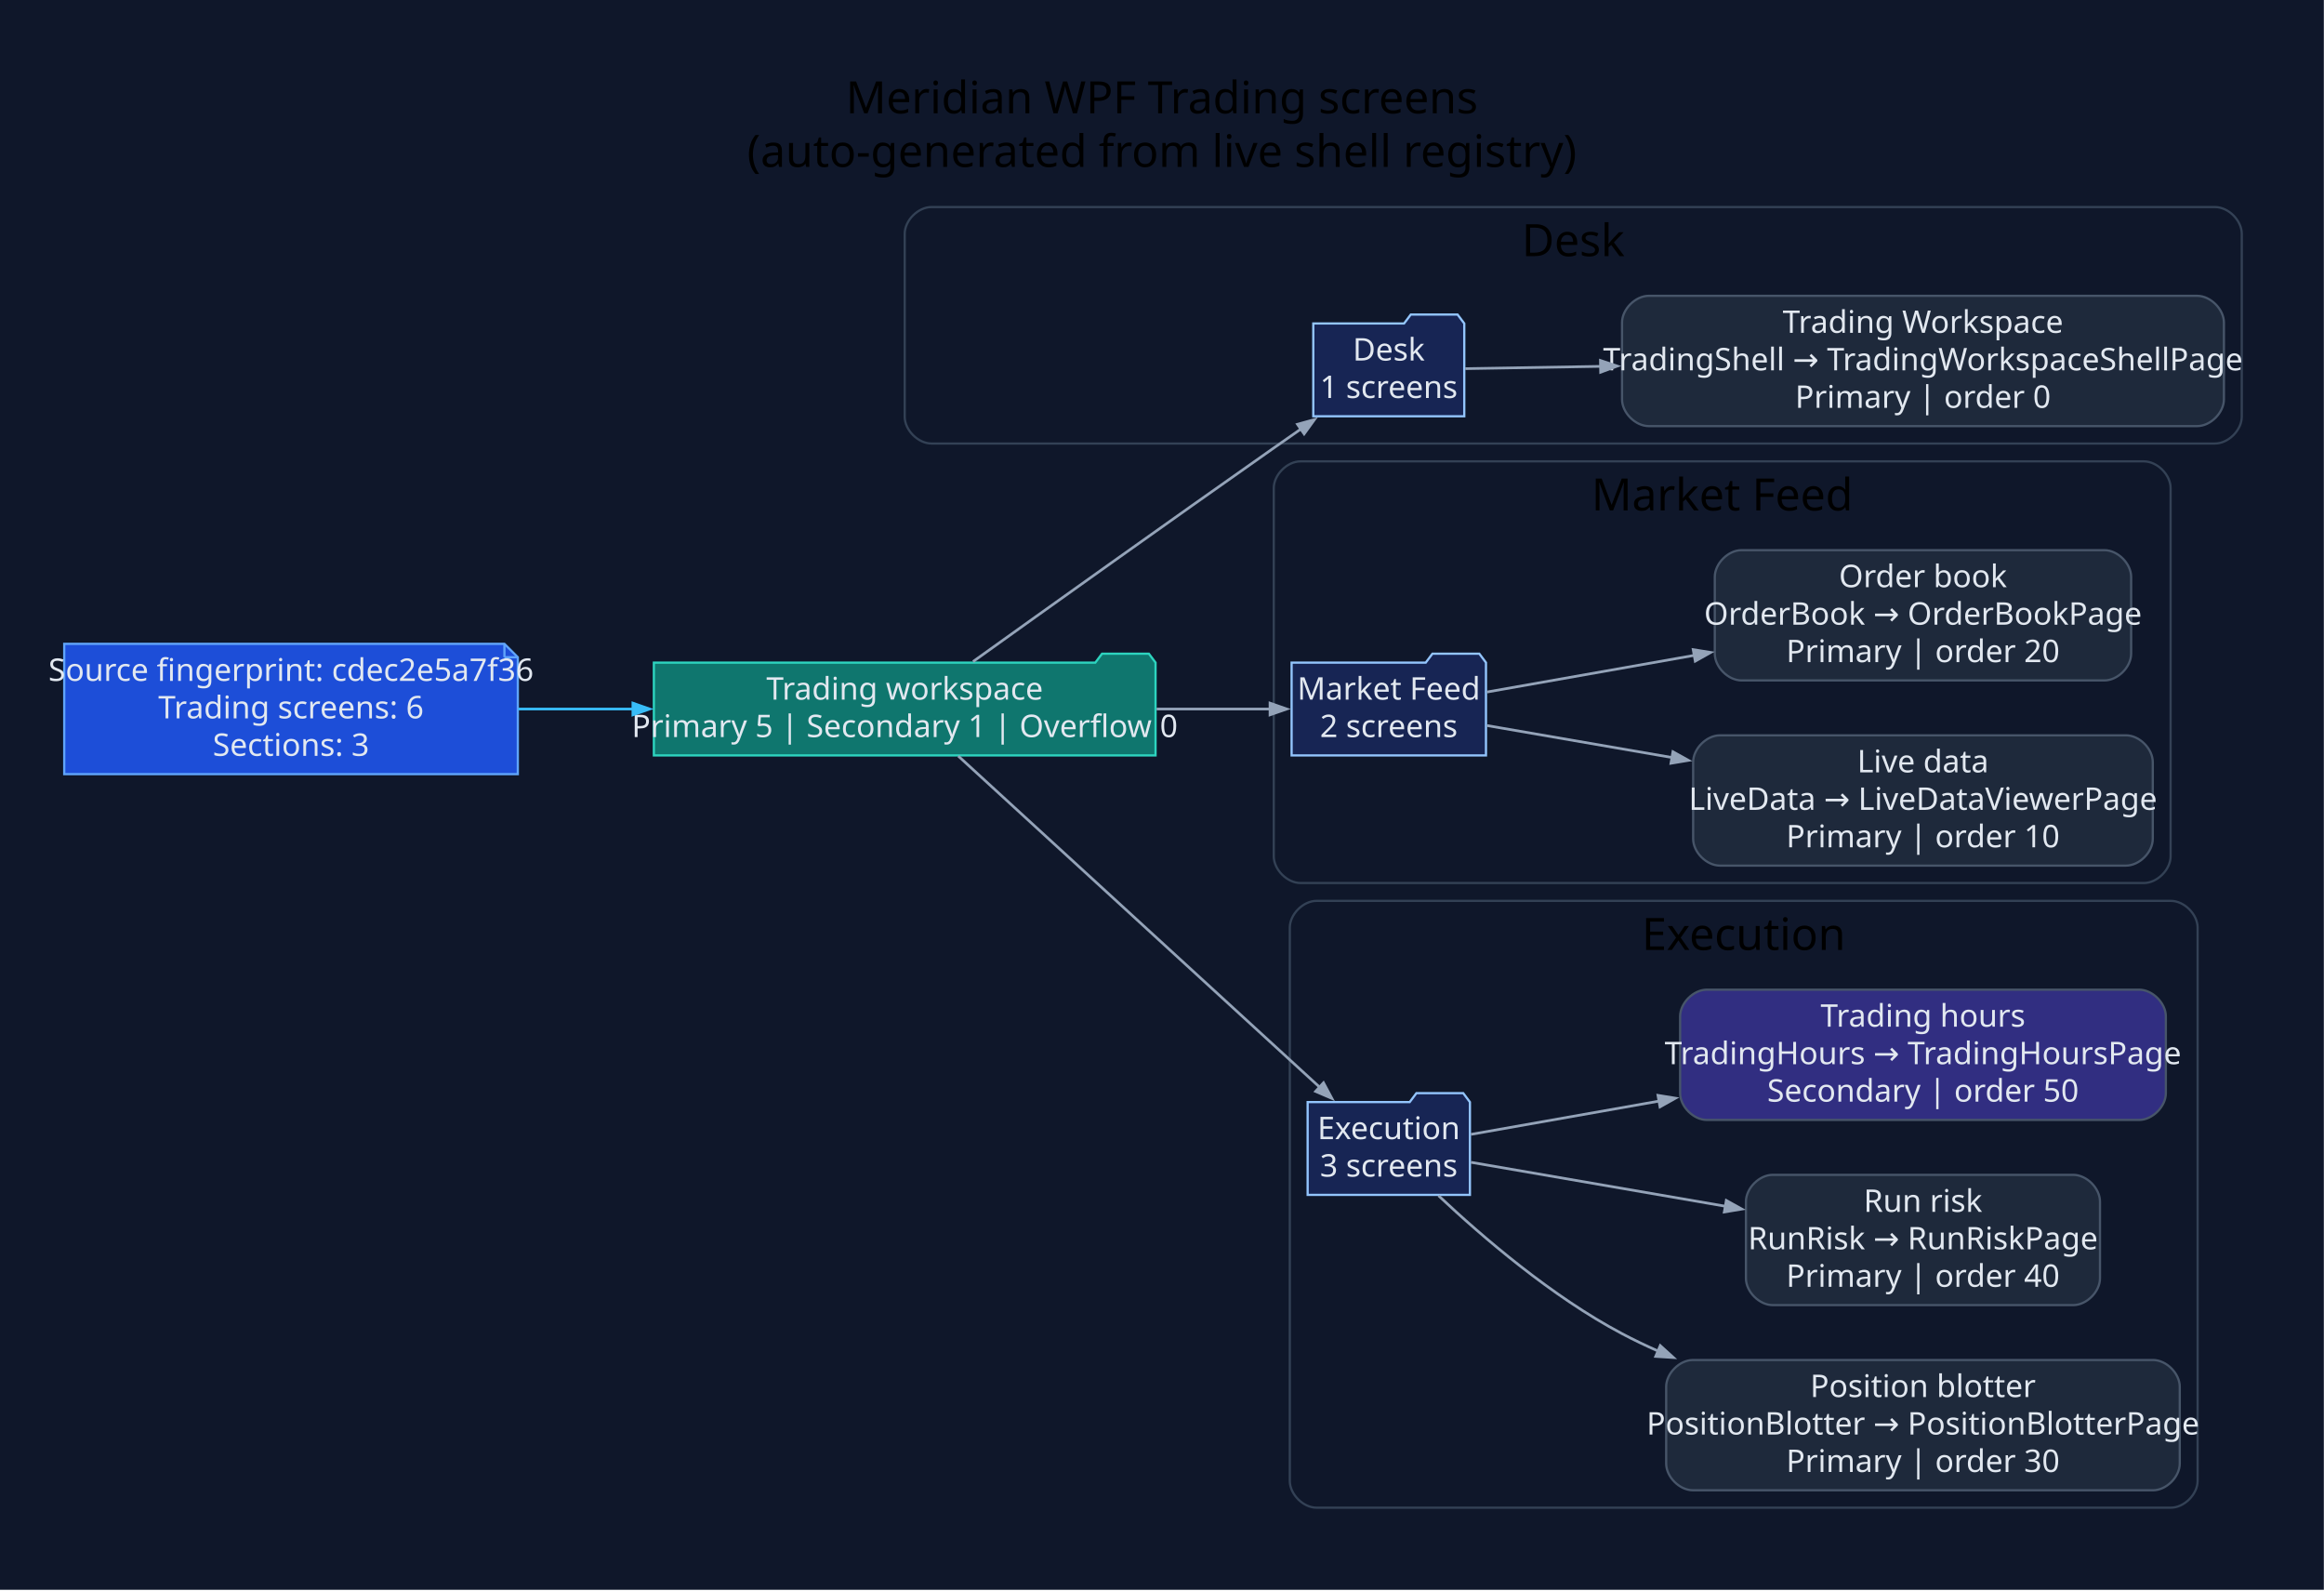
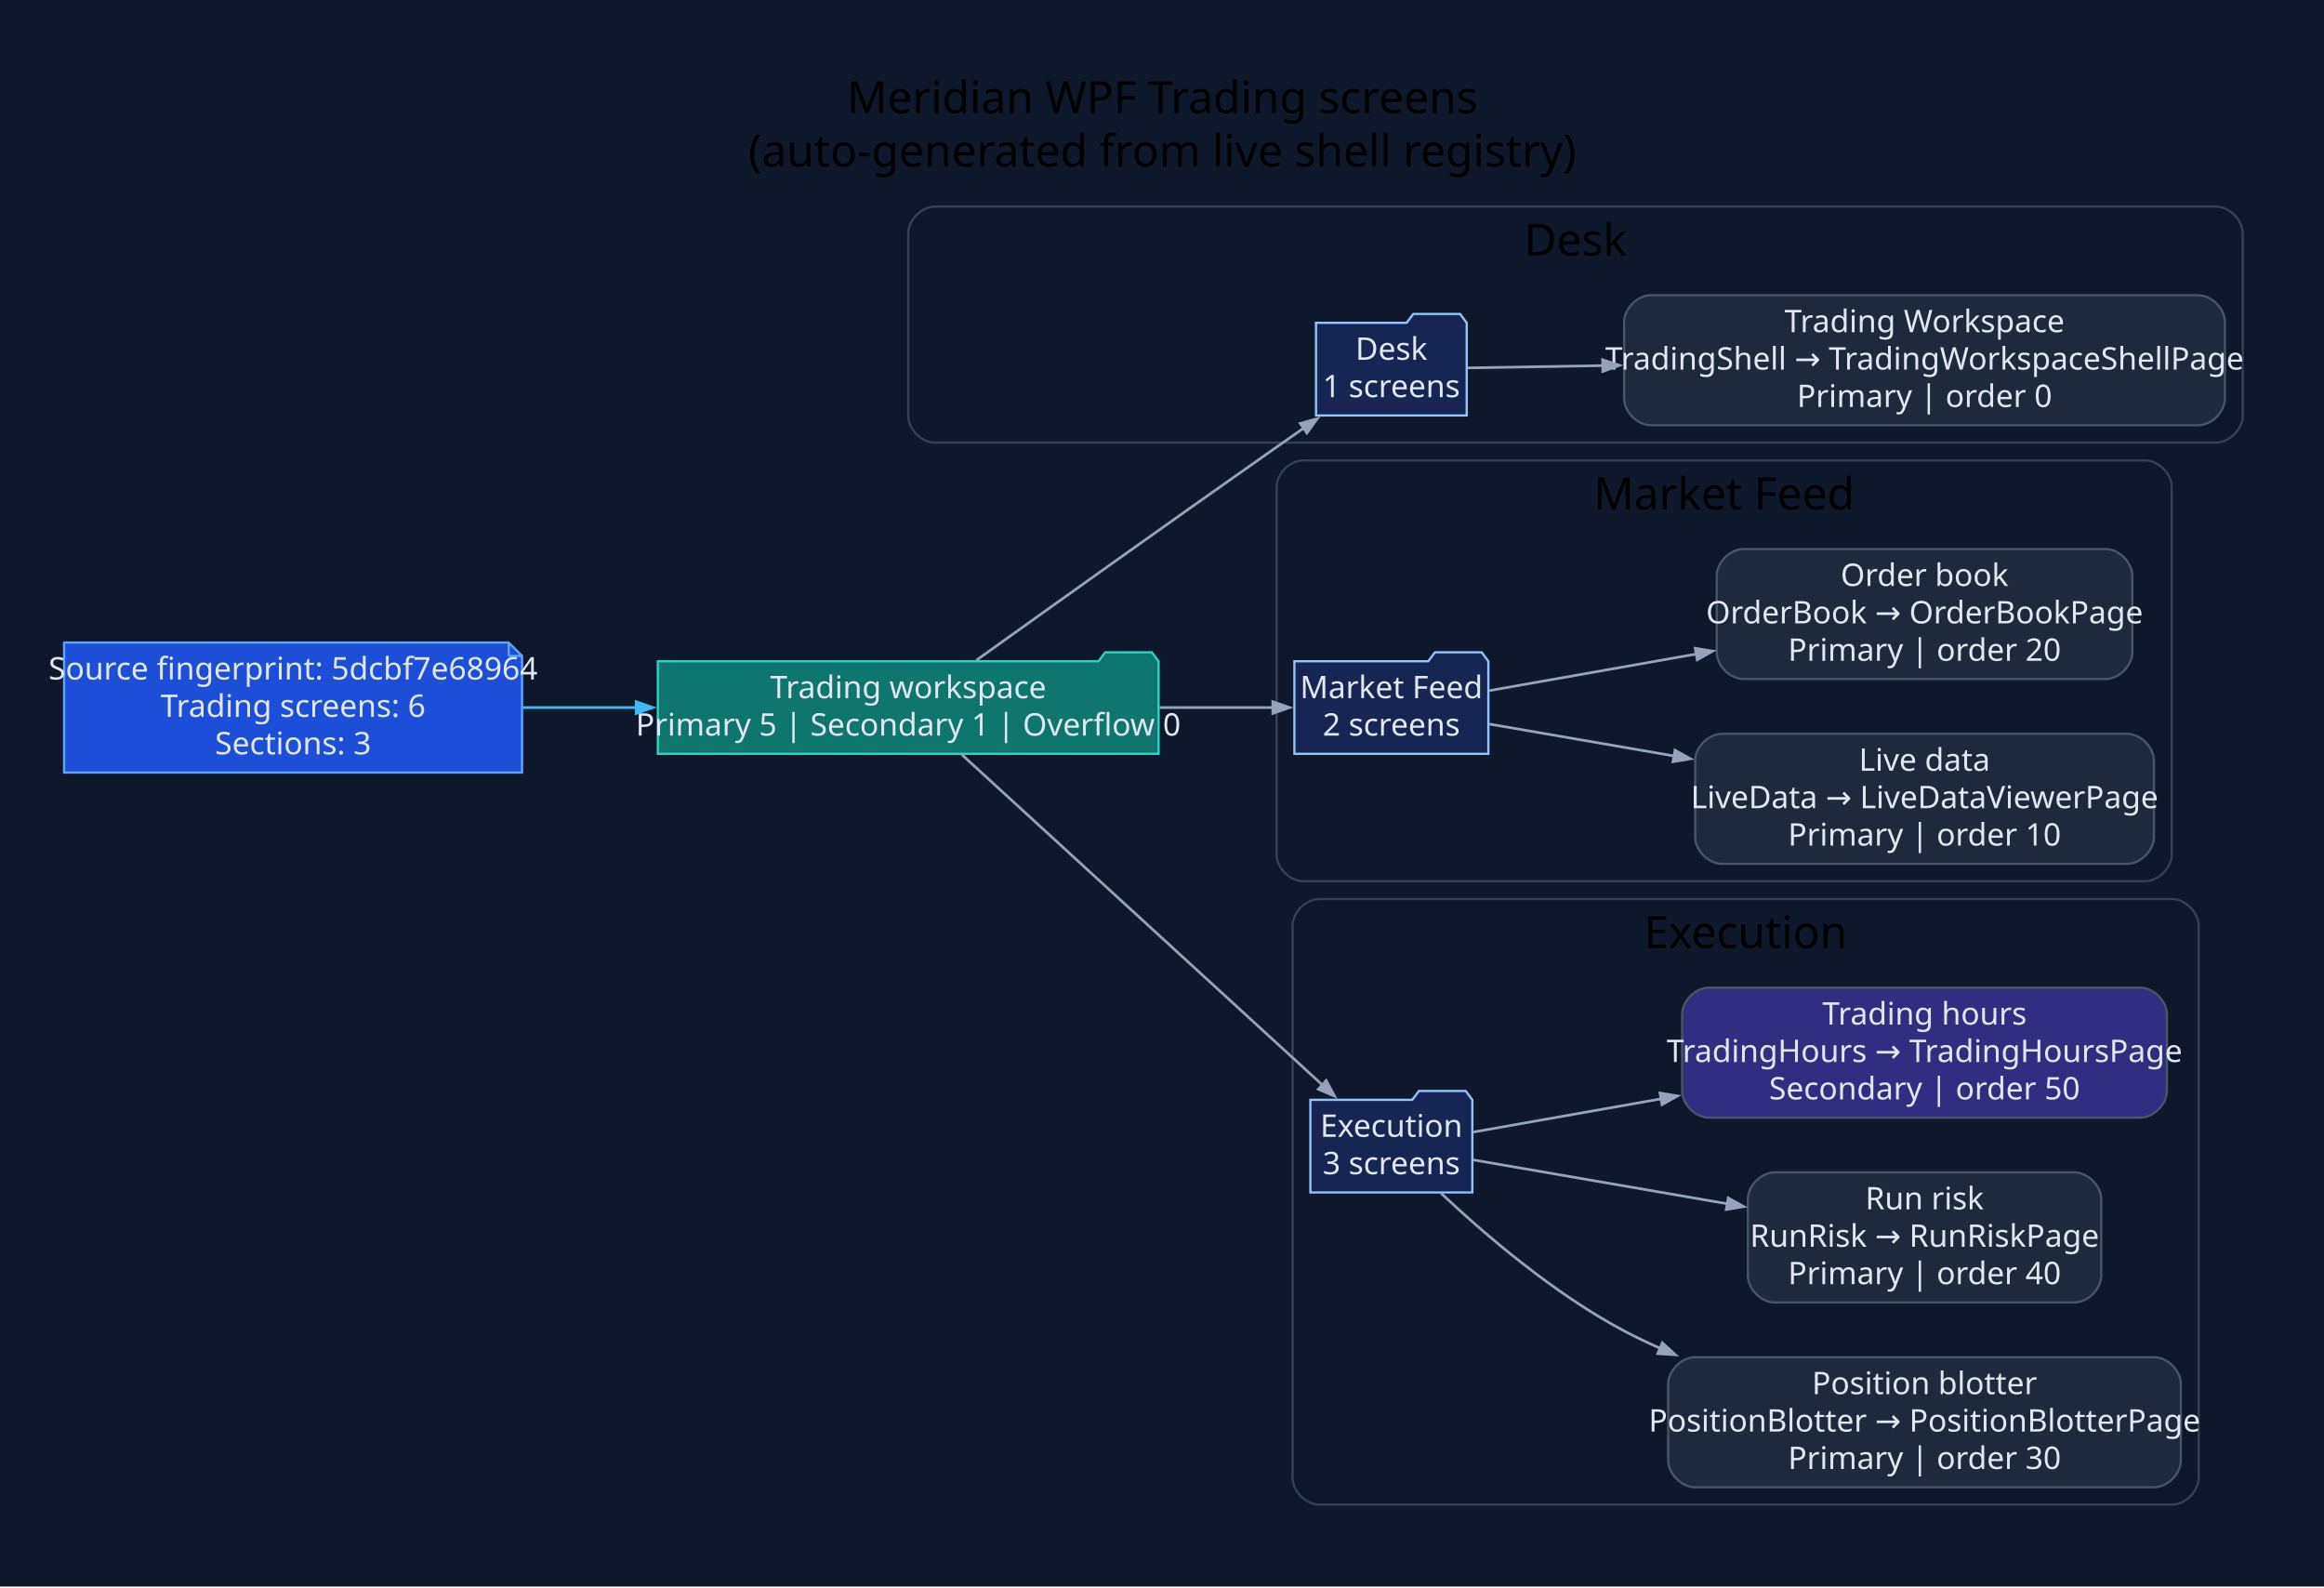
- <svg xmlns="http://www.w3.org/2000/svg" width="1042pt" height="713pt" viewBox="0.00 0.00 1042.00 713.00">
+ <svg xmlns="http://www.w3.org/2000/svg" width="1044pt" height="713pt" viewBox="0.00 0.00 1044.00 713.00">
  <g id="graph0" class="graph" transform="scale(1 1) rotate(0) translate(28.8 683.8)">
-     <polygon fill="#0f172a" stroke="none" points="-28.8,28.8 -28.8,-683.8 1013.13,-683.8 1013.13,28.8 -28.8,28.8" />
-     <text xml:space="preserve" text-anchor="middle" x="492.16" y="-633" font-family="Segoe UI" font-size="20.00">Meridian WPF Trading screens</text>
-     <text xml:space="preserve" text-anchor="middle" x="492.16" y="-609" font-family="Segoe UI" font-size="20.00">(auto-generated from live shell registry)</text>
+     <polygon fill="#0f172a" stroke="none" points="-28.8,28.8 -28.8,-683.8 1015.49,-683.8 1015.49,28.8 -28.8,28.8" />
+     <text xml:space="preserve" text-anchor="middle" x="493.34" y="-633" font-family="Segoe UI" font-size="20.00">Meridian WPF Trading screens</text>
+     <text xml:space="preserve" text-anchor="middle" x="493.34" y="-609" font-family="Segoe UI" font-size="20.00">(auto-generated from live shell registry)</text>
    <g id="clust1" class="cluster">
-       <path fill="#0f172a" stroke="#334155" d="M388.84,-485C388.84,-485 964.33,-485 964.33,-485 970.33,-485 976.33,-491 976.33,-497 976.33,-497 976.33,-579 976.33,-579 976.33,-585 970.33,-591 964.33,-591 964.33,-591 388.84,-591 388.84,-591 382.84,-591 376.84,-585 376.84,-579 376.84,-579 376.84,-497 376.84,-497 376.84,-491 382.84,-485 388.84,-485" />
-       <text xml:space="preserve" text-anchor="middle" x="676.58" y="-569" font-family="Segoe UI" font-size="20.00">Desk</text>
+       <path fill="#0f172a" stroke="#334155" d="M391.2,-485C391.2,-485 966.69,-485 966.69,-485 972.69,-485 978.69,-491 978.69,-497 978.69,-497 978.69,-579 978.69,-579 978.69,-585 972.69,-591 966.69,-591 966.69,-591 391.2,-591 391.2,-591 385.2,-591 379.2,-585 379.2,-579 379.2,-579 379.2,-497 379.2,-497 379.2,-491 385.2,-485 391.2,-485" />
+       <text xml:space="preserve" text-anchor="middle" x="678.94" y="-569" font-family="Segoe UI" font-size="20.00">Desk</text>
    </g>
    <g id="clust2" class="cluster">
-       <path fill="#0f172a" stroke="#334155" d="M554.31,-288C554.31,-288 932.43,-288 932.43,-288 938.43,-288 944.43,-294 944.43,-300 944.43,-300 944.43,-465 944.43,-465 944.43,-471 938.43,-477 932.43,-477 932.43,-477 554.31,-477 554.31,-477 548.31,-477 542.31,-471 542.31,-465 542.31,-465 542.31,-300 542.31,-300 542.31,-294 548.31,-288 554.31,-288" />
-       <text xml:space="preserve" text-anchor="middle" x="743.37" y="-455" font-family="Segoe UI" font-size="20.00">Market Feed</text>
+       <path fill="#0f172a" stroke="#334155" d="M556.67,-288C556.67,-288 934.79,-288 934.79,-288 940.79,-288 946.79,-294 946.79,-300 946.79,-300 946.79,-465 946.79,-465 946.79,-471 940.79,-477 934.79,-477 934.79,-477 556.67,-477 556.67,-477 550.67,-477 544.67,-471 544.67,-465 544.67,-465 544.67,-300 544.67,-300 544.67,-294 550.67,-288 556.67,-288" />
+       <text xml:space="preserve" text-anchor="middle" x="745.73" y="-455" font-family="Segoe UI" font-size="20.00">Market Feed</text>
    </g>
    <g id="clust3" class="cluster">
-       <path fill="#0f172a" stroke="#334155" d="M561.5,-8C561.5,-8 944.53,-8 944.53,-8 950.53,-8 956.53,-14 956.53,-20 956.53,-20 956.53,-268 956.53,-268 956.53,-274 950.53,-280 944.53,-280 944.53,-280 561.5,-280 561.5,-280 555.5,-280 549.5,-274 549.5,-268 549.5,-268 549.5,-20 549.5,-20 549.5,-14 555.5,-8 561.5,-8" />
-       <text xml:space="preserve" text-anchor="middle" x="753.02" y="-258" font-family="Segoe UI" font-size="20.00">Execution</text>
+       <path fill="#0f172a" stroke="#334155" d="M563.86,-8C563.86,-8 946.89,-8 946.89,-8 952.89,-8 958.89,-14 958.89,-20 958.89,-20 958.89,-268 958.89,-268 958.89,-274 952.89,-280 946.89,-280 946.89,-280 563.86,-280 563.86,-280 557.86,-280 551.86,-274 551.86,-268 551.86,-268 551.86,-20 551.86,-20 551.86,-14 557.86,-8 563.86,-8" />
+       <text xml:space="preserve" text-anchor="middle" x="755.38" y="-258" font-family="Segoe UI" font-size="20.00">Execution</text>
    </g>
    <g id="node1" class="node">
-       <polygon fill="#1d4ed8" stroke="#60a5fa" points="197.37,-395.2 0,-395.2 0,-336.8 203.37,-336.8 203.37,-389.2 197.37,-395.2" />
-       <polyline fill="none" stroke="#60a5fa" points="197.37,-395.2 197.37,-389.2" />
-       <polyline fill="none" stroke="#60a5fa" points="203.37,-389.2 197.37,-389.2" />
-       <text xml:space="preserve" text-anchor="middle" x="101.68" y="-378.6" font-family="Segoe UI" font-size="14.00" fill="#e2e8f0">Source fingerprint: cdec2e5a7f36</text>
-       <text xml:space="preserve" text-anchor="middle" x="101.68" y="-361.8" font-family="Segoe UI" font-size="14.00" fill="#e2e8f0">Trading screens: 6</text>
-       <text xml:space="preserve" text-anchor="middle" x="101.68" y="-345" font-family="Segoe UI" font-size="14.00" fill="#e2e8f0">Sections: 3</text>
+       <polygon fill="#1d4ed8" stroke="#60a5fa" points="199.72,-395.2 0,-395.2 0,-336.8 205.72,-336.8 205.72,-389.2 199.72,-395.2" />
+       <polyline fill="none" stroke="#60a5fa" points="199.72,-395.2 199.72,-389.2" />
+       <polyline fill="none" stroke="#60a5fa" points="205.72,-389.2 199.72,-389.2" />
+       <text xml:space="preserve" text-anchor="middle" x="102.86" y="-378.6" font-family="Segoe UI" font-size="14.00" fill="#e2e8f0">Source fingerprint: 5dcbf7e68964</text>
+       <text xml:space="preserve" text-anchor="middle" x="102.86" y="-361.8" font-family="Segoe UI" font-size="14.00" fill="#e2e8f0">Trading screens: 6</text>
+       <text xml:space="preserve" text-anchor="middle" x="102.86" y="-345" font-family="Segoe UI" font-size="14.00" fill="#e2e8f0">Sections: 3</text>
    </g>
    <g id="node2" class="node">
-       <polygon fill="#0f766e" stroke="#2dd4bf" points="489.31,-386.8 486.31,-390.8 465.31,-390.8 462.31,-386.8 264.37,-386.8 264.37,-345.2 489.31,-345.2 489.31,-386.8" />
-       <text xml:space="preserve" text-anchor="middle" x="376.84" y="-370.2" font-family="Segoe UI" font-size="14.00" fill="#e2e8f0">Trading workspace</text>
-       <text xml:space="preserve" text-anchor="middle" x="376.84" y="-353.4" font-family="Segoe UI" font-size="14.00" fill="#e2e8f0">Primary 5 | Secondary 1 | Overflow 0</text>
+       <polygon fill="#0f766e" stroke="#2dd4bf" points="491.67,-386.8 488.67,-390.8 467.67,-390.8 464.67,-386.8 266.72,-386.8 266.72,-345.2 491.67,-345.2 491.67,-386.8" />
+       <text xml:space="preserve" text-anchor="middle" x="379.2" y="-370.2" font-family="Segoe UI" font-size="14.00" fill="#e2e8f0">Trading workspace</text>
+       <text xml:space="preserve" text-anchor="middle" x="379.2" y="-353.4" font-family="Segoe UI" font-size="14.00" fill="#e2e8f0">Primary 5 | Secondary 1 | Overflow 0</text>
    </g>
    <g id="edge1" class="edge">
-       <path fill="none" stroke="#38bdf8" stroke-width="1.2" d="M203.62,-366C220.44,-366 238.04,-366 255.3,-366" />
-       <polygon fill="#38bdf8" stroke="#38bdf8" stroke-width="1.2" points="254.97,-368.63 262.47,-366 254.97,-363.38 254.97,-368.63" />
+       <path fill="none" stroke="#38bdf8" stroke-width="1.2" d="M206.01,-366C222.75,-366 240.23,-366 257.36,-366" />
+       <polygon fill="#38bdf8" stroke="#38bdf8" stroke-width="1.2" points="256.97,-368.63 264.47,-366 256.97,-363.38 256.97,-368.63" />
    </g>
    <g id="node3" class="node">
-       <polygon fill="#172554" stroke="#93c5fd" points="627.73,-538.8 624.73,-542.8 603.73,-542.8 600.73,-538.8 560.03,-538.8 560.03,-497.2 627.73,-497.2 627.73,-538.8" />
-       <text xml:space="preserve" text-anchor="middle" x="593.88" y="-522.2" font-family="Segoe UI" font-size="14.00" fill="#e2e8f0">Desk</text>
-       <text xml:space="preserve" text-anchor="middle" x="593.88" y="-505.4" font-family="Segoe UI" font-size="14.00" fill="#e2e8f0">1 screens</text>
+       <polygon fill="#172554" stroke="#93c5fd" points="630.09,-538.8 627.09,-542.8 606.09,-542.8 603.09,-538.8 562.39,-538.8 562.39,-497.2 630.09,-497.2 630.09,-538.8" />
+       <text xml:space="preserve" text-anchor="middle" x="596.24" y="-522.2" font-family="Segoe UI" font-size="14.00" fill="#e2e8f0">Desk</text>
+       <text xml:space="preserve" text-anchor="middle" x="596.24" y="-505.4" font-family="Segoe UI" font-size="14.00" fill="#e2e8f0">1 screens</text>
    </g>
    <g id="edge2" class="edge">
-       <path fill="none" stroke="#94a3b8" stroke-width="1.2" d="M407.47,-387.25C440.34,-410.78 494.98,-449.79 542.31,-483 546.3,-485.8 550.47,-488.71 554.64,-491.61" />
-       <polygon fill="#94a3b8" stroke="#94a3b8" stroke-width="1.2" points="552.94,-493.62 560.59,-495.74 555.93,-489.31 552.94,-493.62" />
+       <path fill="none" stroke="#94a3b8" stroke-width="1.2" d="M409.83,-387.25C442.7,-410.78 497.34,-449.79 544.67,-483 548.66,-485.8 552.83,-488.71 557,-491.61" />
+       <polygon fill="#94a3b8" stroke="#94a3b8" stroke-width="1.2" points="555.29,-493.62 562.95,-495.74 558.29,-489.31 555.29,-493.62" />
    </g>
    <g id="node5" class="node">
-       <polygon fill="#172554" stroke="#93c5fd" points="637.46,-386.8 634.46,-390.8 613.46,-390.8 610.46,-386.8 550.31,-386.8 550.31,-345.2 637.46,-345.2 637.46,-386.8" />
-       <text xml:space="preserve" text-anchor="middle" x="593.88" y="-370.2" font-family="Segoe UI" font-size="14.00" fill="#e2e8f0">Market Feed</text>
-       <text xml:space="preserve" text-anchor="middle" x="593.88" y="-353.4" font-family="Segoe UI" font-size="14.00" fill="#e2e8f0">2 screens</text>
+       <polygon fill="#172554" stroke="#93c5fd" points="639.81,-386.8 636.81,-390.8 615.81,-390.8 612.81,-386.8 552.67,-386.8 552.67,-345.2 639.81,-345.2 639.81,-386.8" />
+       <text xml:space="preserve" text-anchor="middle" x="596.24" y="-370.2" font-family="Segoe UI" font-size="14.00" fill="#e2e8f0">Market Feed</text>
+       <text xml:space="preserve" text-anchor="middle" x="596.24" y="-353.4" font-family="Segoe UI" font-size="14.00" fill="#e2e8f0">2 screens</text>
    </g>
    <g id="edge4" class="edge">
-       <path fill="none" stroke="#94a3b8" stroke-width="1.2" d="M489.77,-366C507.69,-366 525.44,-366 541.03,-366" />
-       <polygon fill="#94a3b8" stroke="#94a3b8" stroke-width="1.2" points="540.63,-368.63 548.13,-366 540.63,-363.38 540.63,-368.63" />
+       <path fill="none" stroke="#94a3b8" stroke-width="1.2" d="M492.13,-366C510.04,-366 527.8,-366 543.39,-366" />
+       <polygon fill="#94a3b8" stroke="#94a3b8" stroke-width="1.2" points="542.99,-368.63 550.49,-366 542.99,-363.38 542.99,-368.63" />
    </g>
    <g id="node8" class="node">
-       <polygon fill="#172554" stroke="#93c5fd" points="630.26,-189.8 627.26,-193.8 606.26,-193.8 603.26,-189.8 557.5,-189.8 557.5,-148.2 630.26,-148.2 630.26,-189.8" />
-       <text xml:space="preserve" text-anchor="middle" x="593.88" y="-173.2" font-family="Segoe UI" font-size="14.00" fill="#e2e8f0">Execution</text>
-       <text xml:space="preserve" text-anchor="middle" x="593.88" y="-156.4" font-family="Segoe UI" font-size="14.00" fill="#e2e8f0">3 screens</text>
+       <polygon fill="#172554" stroke="#93c5fd" points="632.62,-189.8 629.62,-193.8 608.62,-193.8 605.62,-189.8 559.86,-189.8 559.86,-148.2 632.62,-148.2 632.62,-189.8" />
+       <text xml:space="preserve" text-anchor="middle" x="596.24" y="-173.2" font-family="Segoe UI" font-size="14.00" fill="#e2e8f0">Execution</text>
+       <text xml:space="preserve" text-anchor="middle" x="596.24" y="-156.4" font-family="Segoe UI" font-size="14.00" fill="#e2e8f0">3 screens</text>
    </g>
    <g id="edge7" class="edge">
-       <path fill="none" stroke="#94a3b8" stroke-width="1.2" d="M400.85,-344.92C440.04,-309.02 519.68,-236.06 563.07,-196.31" />
-       <polygon fill="#94a3b8" stroke="#94a3b8" stroke-width="1.2" points="564.61,-198.46 568.37,-191.46 561.07,-194.59 564.61,-198.46" />
+       <path fill="none" stroke="#94a3b8" stroke-width="1.2" d="M403.21,-344.92C442.4,-309.02 522.04,-236.06 565.43,-196.31" />
+       <polygon fill="#94a3b8" stroke="#94a3b8" stroke-width="1.2" points="566.97,-198.46 570.73,-191.46 563.43,-194.59 566.97,-198.46" />
    </g>
    <g id="node4" class="node">
-       <path fill="#1e293b" stroke="#475569" d="M956.33,-551.2C956.33,-551.2 710.46,-551.2 710.46,-551.2 704.46,-551.2 698.46,-545.2 698.46,-539.2 698.46,-539.2 698.46,-504.8 698.46,-504.8 698.46,-498.8 704.46,-492.8 710.46,-492.8 710.46,-492.8 956.33,-492.8 956.33,-492.8 962.33,-492.8 968.33,-498.8 968.33,-504.8 968.33,-504.8 968.33,-539.2 968.33,-539.2 968.33,-545.2 962.33,-551.2 956.33,-551.2" />
-       <text xml:space="preserve" text-anchor="middle" x="833.39" y="-534.6" font-family="Segoe UI" font-size="14.00" fill="#e2e8f0">Trading Workspace</text>
-       <text xml:space="preserve" text-anchor="middle" x="833.39" y="-517.8" font-family="Segoe UI" font-size="14.00" fill="#e2e8f0">TradingShell → TradingWorkspaceShellPage</text>
-       <text xml:space="preserve" text-anchor="middle" x="833.39" y="-501" font-family="Segoe UI" font-size="14.00" fill="#e2e8f0">Primary | order 0</text>
+       <path fill="#1e293b" stroke="#475569" d="M958.69,-551.2C958.69,-551.2 712.81,-551.2 712.81,-551.2 706.81,-551.2 700.81,-545.2 700.81,-539.2 700.81,-539.2 700.81,-504.8 700.81,-504.8 700.81,-498.8 706.81,-492.8 712.81,-492.8 712.81,-492.8 958.69,-492.8 958.69,-492.8 964.69,-492.8 970.69,-498.8 970.69,-504.8 970.69,-504.8 970.69,-539.2 970.69,-539.2 970.69,-545.2 964.69,-551.2 958.69,-551.2" />
+       <text xml:space="preserve" text-anchor="middle" x="835.75" y="-534.6" font-family="Segoe UI" font-size="14.00" fill="#e2e8f0">Trading Workspace</text>
+       <text xml:space="preserve" text-anchor="middle" x="835.75" y="-517.8" font-family="Segoe UI" font-size="14.00" fill="#e2e8f0">TradingShell → TradingWorkspaceShellPage</text>
+       <text xml:space="preserve" text-anchor="middle" x="835.75" y="-501" font-family="Segoe UI" font-size="14.00" fill="#e2e8f0">Primary | order 0</text>
    </g>
    <g id="edge3" class="edge">
-       <path fill="none" stroke="#94a3b8" stroke-width="1.2" d="M628.16,-518.56C644.84,-518.84 666.31,-519.2 689.03,-519.59" />
-       <polygon fill="#94a3b8" stroke="#94a3b8" stroke-width="1.2" points="688.78,-522.21 696.32,-519.71 688.87,-516.96 688.78,-522.21" />
+       <path fill="none" stroke="#94a3b8" stroke-width="1.2" d="M630.52,-518.56C647.2,-518.84 668.66,-519.2 691.39,-519.59" />
+       <polygon fill="#94a3b8" stroke="#94a3b8" stroke-width="1.2" points="691.14,-522.21 698.68,-519.71 691.23,-516.96 691.14,-522.21" />
    </g>
    <g id="node6" class="node">
-       <path fill="#1e293b" stroke="#475569" d="M924.43,-354.2C924.43,-354.2 742.35,-354.2 742.35,-354.2 736.35,-354.2 730.35,-348.2 730.35,-342.2 730.35,-342.2 730.35,-307.8 730.35,-307.8 730.35,-301.8 736.35,-295.8 742.35,-295.8 742.35,-295.8 924.43,-295.8 924.43,-295.8 930.43,-295.8 936.43,-301.8 936.43,-307.8 936.43,-307.8 936.43,-342.2 936.43,-342.2 936.43,-348.2 930.43,-354.2 924.43,-354.2" />
-       <text xml:space="preserve" text-anchor="middle" x="833.39" y="-337.6" font-family="Segoe UI" font-size="14.00" fill="#e2e8f0">Live data</text>
-       <text xml:space="preserve" text-anchor="middle" x="833.39" y="-320.8" font-family="Segoe UI" font-size="14.00" fill="#e2e8f0">LiveData → LiveDataViewerPage</text>
-       <text xml:space="preserve" text-anchor="middle" x="833.39" y="-304" font-family="Segoe UI" font-size="14.00" fill="#e2e8f0">Primary | order 10</text>
+       <path fill="#1e293b" stroke="#475569" d="M926.79,-354.2C926.79,-354.2 744.71,-354.2 744.71,-354.2 738.71,-354.2 732.71,-348.2 732.71,-342.2 732.71,-342.2 732.71,-307.8 732.71,-307.8 732.71,-301.8 738.71,-295.8 744.71,-295.8 744.71,-295.8 926.79,-295.8 926.79,-295.8 932.79,-295.8 938.79,-301.8 938.79,-307.8 938.79,-307.8 938.79,-342.2 938.79,-342.2 938.79,-348.2 932.79,-354.2 926.79,-354.2" />
+       <text xml:space="preserve" text-anchor="middle" x="835.75" y="-337.6" font-family="Segoe UI" font-size="14.00" fill="#e2e8f0">Live data</text>
+       <text xml:space="preserve" text-anchor="middle" x="835.75" y="-320.8" font-family="Segoe UI" font-size="14.00" fill="#e2e8f0">LiveData → LiveDataViewerPage</text>
+       <text xml:space="preserve" text-anchor="middle" x="835.75" y="-304" font-family="Segoe UI" font-size="14.00" fill="#e2e8f0">Primary | order 10</text>
    </g>
    <g id="edge5" class="edge">
-       <path fill="none" stroke="#94a3b8" stroke-width="1.2" d="M637.9,-358.58C661.28,-354.54 691.38,-349.34 720.89,-344.25" />
-       <polygon fill="#94a3b8" stroke="#94a3b8" stroke-width="1.2" points="721.28,-346.84 728.23,-342.98 720.39,-341.67 721.28,-346.84" />
+       <path fill="none" stroke="#94a3b8" stroke-width="1.2" d="M640.25,-358.58C663.63,-354.54 693.74,-349.34 723.24,-344.25" />
+       <polygon fill="#94a3b8" stroke="#94a3b8" stroke-width="1.2" points="723.64,-346.84 730.58,-342.98 722.75,-341.67 723.64,-346.84" />
    </g>
    <g id="node7" class="node">
-       <path fill="#1e293b" stroke="#475569" d="M914.73,-437.2C914.73,-437.2 752.05,-437.2 752.05,-437.2 746.05,-437.2 740.05,-431.2 740.05,-425.2 740.05,-425.2 740.05,-390.8 740.05,-390.8 740.05,-384.8 746.05,-378.8 752.05,-378.8 752.05,-378.8 914.73,-378.8 914.73,-378.8 920.73,-378.8 926.73,-384.8 926.73,-390.8 926.73,-390.8 926.73,-425.2 926.73,-425.2 926.73,-431.2 920.73,-437.2 914.73,-437.2" />
-       <text xml:space="preserve" text-anchor="middle" x="833.39" y="-420.6" font-family="Segoe UI" font-size="14.00" fill="#e2e8f0">Order book</text>
-       <text xml:space="preserve" text-anchor="middle" x="833.39" y="-403.8" font-family="Segoe UI" font-size="14.00" fill="#e2e8f0">OrderBook → OrderBookPage</text>
-       <text xml:space="preserve" text-anchor="middle" x="833.39" y="-387" font-family="Segoe UI" font-size="14.00" fill="#e2e8f0">Primary | order 20</text>
+       <path fill="#1e293b" stroke="#475569" d="M917.09,-437.2C917.09,-437.2 754.41,-437.2 754.41,-437.2 748.41,-437.2 742.41,-431.2 742.41,-425.2 742.41,-425.2 742.41,-390.8 742.41,-390.8 742.41,-384.8 748.41,-378.8 754.41,-378.8 754.41,-378.8 917.09,-378.8 917.09,-378.8 923.09,-378.8 929.09,-384.8 929.09,-390.8 929.09,-390.8 929.09,-425.2 929.09,-425.2 929.09,-431.2 923.09,-437.2 917.09,-437.2" />
+       <text xml:space="preserve" text-anchor="middle" x="835.75" y="-420.6" font-family="Segoe UI" font-size="14.00" fill="#e2e8f0">Order book</text>
+       <text xml:space="preserve" text-anchor="middle" x="835.75" y="-403.8" font-family="Segoe UI" font-size="14.00" fill="#e2e8f0">OrderBook → OrderBookPage</text>
+       <text xml:space="preserve" text-anchor="middle" x="835.75" y="-387" font-family="Segoe UI" font-size="14.00" fill="#e2e8f0">Primary | order 20</text>
    </g>
    <g id="edge6" class="edge">
-       <path fill="none" stroke="#94a3b8" stroke-width="1.2" d="M637.9,-373.61C663.92,-378.21 698.28,-384.28 730.87,-390.05" />
-       <polygon fill="#94a3b8" stroke="#94a3b8" stroke-width="1.2" points="730.37,-392.62 738.21,-391.35 731.29,-387.46 730.37,-392.62" />
+       <path fill="none" stroke="#94a3b8" stroke-width="1.2" d="M640.25,-373.61C666.28,-378.21 700.64,-384.28 733.23,-390.05" />
+       <polygon fill="#94a3b8" stroke="#94a3b8" stroke-width="1.2" points="732.73,-392.62 740.57,-391.35 733.64,-387.46 732.73,-392.62" />
    </g>
    <g id="node9" class="node">
-       <path fill="#1e293b" stroke="#475569" d="M936.53,-74.2C936.53,-74.2 730.25,-74.2 730.25,-74.2 724.25,-74.2 718.25,-68.2 718.25,-62.2 718.25,-62.2 718.25,-27.8 718.25,-27.8 718.25,-21.8 724.25,-15.8 730.25,-15.8 730.25,-15.8 936.53,-15.8 936.53,-15.8 942.53,-15.8 948.53,-21.8 948.53,-27.8 948.53,-27.8 948.53,-62.2 948.53,-62.2 948.53,-68.2 942.53,-74.2 936.53,-74.2" />
-       <text xml:space="preserve" text-anchor="middle" x="833.39" y="-57.6" font-family="Segoe UI" font-size="14.00" fill="#e2e8f0">Position blotter</text>
-       <text xml:space="preserve" text-anchor="middle" x="833.39" y="-40.8" font-family="Segoe UI" font-size="14.00" fill="#e2e8f0">PositionBlotter → PositionBlotterPage</text>
-       <text xml:space="preserve" text-anchor="middle" x="833.39" y="-24" font-family="Segoe UI" font-size="14.00" fill="#e2e8f0">Primary | order 30</text>
+       <path fill="#1e293b" stroke="#475569" d="M938.89,-74.2C938.89,-74.2 732.61,-74.2 732.61,-74.2 726.61,-74.2 720.61,-68.2 720.61,-62.2 720.61,-62.2 720.61,-27.8 720.61,-27.8 720.61,-21.8 726.61,-15.8 732.61,-15.8 732.61,-15.8 938.89,-15.8 938.89,-15.8 944.89,-15.8 950.89,-21.8 950.89,-27.8 950.89,-27.8 950.89,-62.2 950.89,-62.2 950.89,-68.2 944.89,-74.2 938.89,-74.2" />
+       <text xml:space="preserve" text-anchor="middle" x="835.75" y="-57.6" font-family="Segoe UI" font-size="14.00" fill="#e2e8f0">Position blotter</text>
+       <text xml:space="preserve" text-anchor="middle" x="835.75" y="-40.8" font-family="Segoe UI" font-size="14.00" fill="#e2e8f0">PositionBlotter → PositionBlotterPage</text>
+       <text xml:space="preserve" text-anchor="middle" x="835.75" y="-24" font-family="Segoe UI" font-size="14.00" fill="#e2e8f0">Primary | order 30</text>
    </g>
    <g id="edge8" class="edge">
-       <path fill="none" stroke="#94a3b8" stroke-width="1.2" d="M616.17,-147.87C635.98,-129.25 667.08,-102.59 698.46,-86 703.73,-83.21 709.22,-80.58 714.84,-78.11" />
-       <polygon fill="#94a3b8" stroke="#94a3b8" stroke-width="1.2" points="715.6,-80.64 721.48,-75.3 713.55,-75.8 715.6,-80.64" />
+       <path fill="none" stroke="#94a3b8" stroke-width="1.2" d="M618.53,-147.87C638.33,-129.25 669.44,-102.59 700.81,-86 706.09,-83.21 711.58,-80.58 717.2,-78.11" />
+       <polygon fill="#94a3b8" stroke="#94a3b8" stroke-width="1.2" points="717.96,-80.64 723.84,-75.3 715.91,-75.8 717.96,-80.64" />
    </g>
    <g id="node10" class="node">
-       <path fill="#1e293b" stroke="#475569" d="M900.76,-157.2C900.76,-157.2 766.02,-157.2 766.02,-157.2 760.02,-157.2 754.02,-151.2 754.02,-145.2 754.02,-145.2 754.02,-110.8 754.02,-110.8 754.02,-104.8 760.02,-98.8 766.02,-98.8 766.02,-98.8 900.76,-98.8 900.76,-98.8 906.76,-98.8 912.76,-104.8 912.76,-110.8 912.76,-110.8 912.76,-145.2 912.76,-145.2 912.76,-151.2 906.76,-157.2 900.76,-157.2" />
-       <text xml:space="preserve" text-anchor="middle" x="833.39" y="-140.6" font-family="Segoe UI" font-size="14.00" fill="#e2e8f0">Run risk</text>
-       <text xml:space="preserve" text-anchor="middle" x="833.39" y="-123.8" font-family="Segoe UI" font-size="14.00" fill="#e2e8f0">RunRisk → RunRiskPage</text>
-       <text xml:space="preserve" text-anchor="middle" x="833.39" y="-107" font-family="Segoe UI" font-size="14.00" fill="#e2e8f0">Primary | order 40</text>
+       <path fill="#1e293b" stroke="#475569" d="M903.12,-157.2C903.12,-157.2 768.38,-157.2 768.38,-157.2 762.38,-157.2 756.38,-151.2 756.38,-145.2 756.38,-145.2 756.38,-110.8 756.38,-110.8 756.38,-104.8 762.38,-98.8 768.38,-98.8 768.38,-98.8 903.12,-98.8 903.12,-98.8 909.12,-98.8 915.12,-104.8 915.12,-110.8 915.12,-110.8 915.12,-145.2 915.12,-145.2 915.12,-151.2 909.12,-157.2 903.12,-157.2" />
+       <text xml:space="preserve" text-anchor="middle" x="835.75" y="-140.6" font-family="Segoe UI" font-size="14.00" fill="#e2e8f0">Run risk</text>
+       <text xml:space="preserve" text-anchor="middle" x="835.75" y="-123.8" font-family="Segoe UI" font-size="14.00" fill="#e2e8f0">RunRisk → RunRiskPage</text>
+       <text xml:space="preserve" text-anchor="middle" x="835.75" y="-107" font-family="Segoe UI" font-size="14.00" fill="#e2e8f0">Primary | order 40</text>
    </g>
    <g id="edge9" class="edge">
-       <path fill="none" stroke="#94a3b8" stroke-width="1.2" d="M630.7,-162.82C660.94,-157.6 705.51,-149.9 745.07,-143.07" />
-       <polygon fill="#94a3b8" stroke="#94a3b8" stroke-width="1.2" points="745.21,-145.71 752.16,-141.85 744.32,-140.54 745.21,-145.71" />
+       <path fill="none" stroke="#94a3b8" stroke-width="1.2" d="M633.06,-162.82C663.3,-157.6 707.87,-149.9 747.43,-143.07" />
+       <polygon fill="#94a3b8" stroke="#94a3b8" stroke-width="1.2" points="747.57,-145.71 754.52,-141.85 746.68,-140.54 747.57,-145.71" />
    </g>
    <g id="node11" class="node">
-       <path fill="#312e81" stroke="#475569" d="M930.29,-240.2C930.29,-240.2 736.5,-240.2 736.5,-240.2 730.5,-240.2 724.5,-234.2 724.5,-228.2 724.5,-228.2 724.5,-193.8 724.5,-193.8 724.5,-187.8 730.5,-181.8 736.5,-181.8 736.5,-181.8 930.29,-181.8 930.29,-181.8 936.29,-181.8 942.29,-187.8 942.29,-193.8 942.29,-193.8 942.29,-228.2 942.29,-228.2 942.29,-234.2 936.29,-240.2 930.29,-240.2" />
-       <text xml:space="preserve" text-anchor="middle" x="833.39" y="-223.6" font-family="Segoe UI" font-size="14.00" fill="#e2e8f0">Trading hours</text>
-       <text xml:space="preserve" text-anchor="middle" x="833.39" y="-206.8" font-family="Segoe UI" font-size="14.00" fill="#e2e8f0">TradingHours → TradingHoursPage</text>
-       <text xml:space="preserve" text-anchor="middle" x="833.39" y="-190" font-family="Segoe UI" font-size="14.00" fill="#e2e8f0">Secondary | order 50</text>
+       <path fill="#312e81" stroke="#475569" d="M932.65,-240.2C932.65,-240.2 738.85,-240.2 738.85,-240.2 732.85,-240.2 726.85,-234.2 726.85,-228.2 726.85,-228.2 726.85,-193.8 726.85,-193.8 726.85,-187.8 732.85,-181.8 738.85,-181.8 738.85,-181.8 932.65,-181.8 932.65,-181.8 938.65,-181.8 944.65,-187.8 944.65,-193.8 944.65,-193.8 944.65,-228.2 944.65,-228.2 944.65,-234.2 938.65,-240.2 932.65,-240.2" />
+       <text xml:space="preserve" text-anchor="middle" x="835.75" y="-223.6" font-family="Segoe UI" font-size="14.00" fill="#e2e8f0">Trading hours</text>
+       <text xml:space="preserve" text-anchor="middle" x="835.75" y="-206.8" font-family="Segoe UI" font-size="14.00" fill="#e2e8f0">TradingHours → TradingHoursPage</text>
+       <text xml:space="preserve" text-anchor="middle" x="835.75" y="-190" font-family="Segoe UI" font-size="14.00" fill="#e2e8f0">Secondary | order 50</text>
    </g>
    <g id="edge10" class="edge">
-       <path fill="none" stroke="#94a3b8" stroke-width="1.2" d="M630.7,-175.33C653.46,-179.36 684.35,-184.82 715.1,-190.26" />
-       <polygon fill="#94a3b8" stroke="#94a3b8" stroke-width="1.2" points="714.57,-192.83 722.41,-191.55 715.48,-187.66 714.57,-192.83" />
+       <path fill="none" stroke="#94a3b8" stroke-width="1.2" d="M633.06,-175.33C655.82,-179.36 686.71,-184.82 717.46,-190.26" />
+       <polygon fill="#94a3b8" stroke="#94a3b8" stroke-width="1.2" points="716.92,-192.83 724.77,-191.55 717.84,-187.66 716.92,-192.83" />
    </g>
  </g>
</svg>
